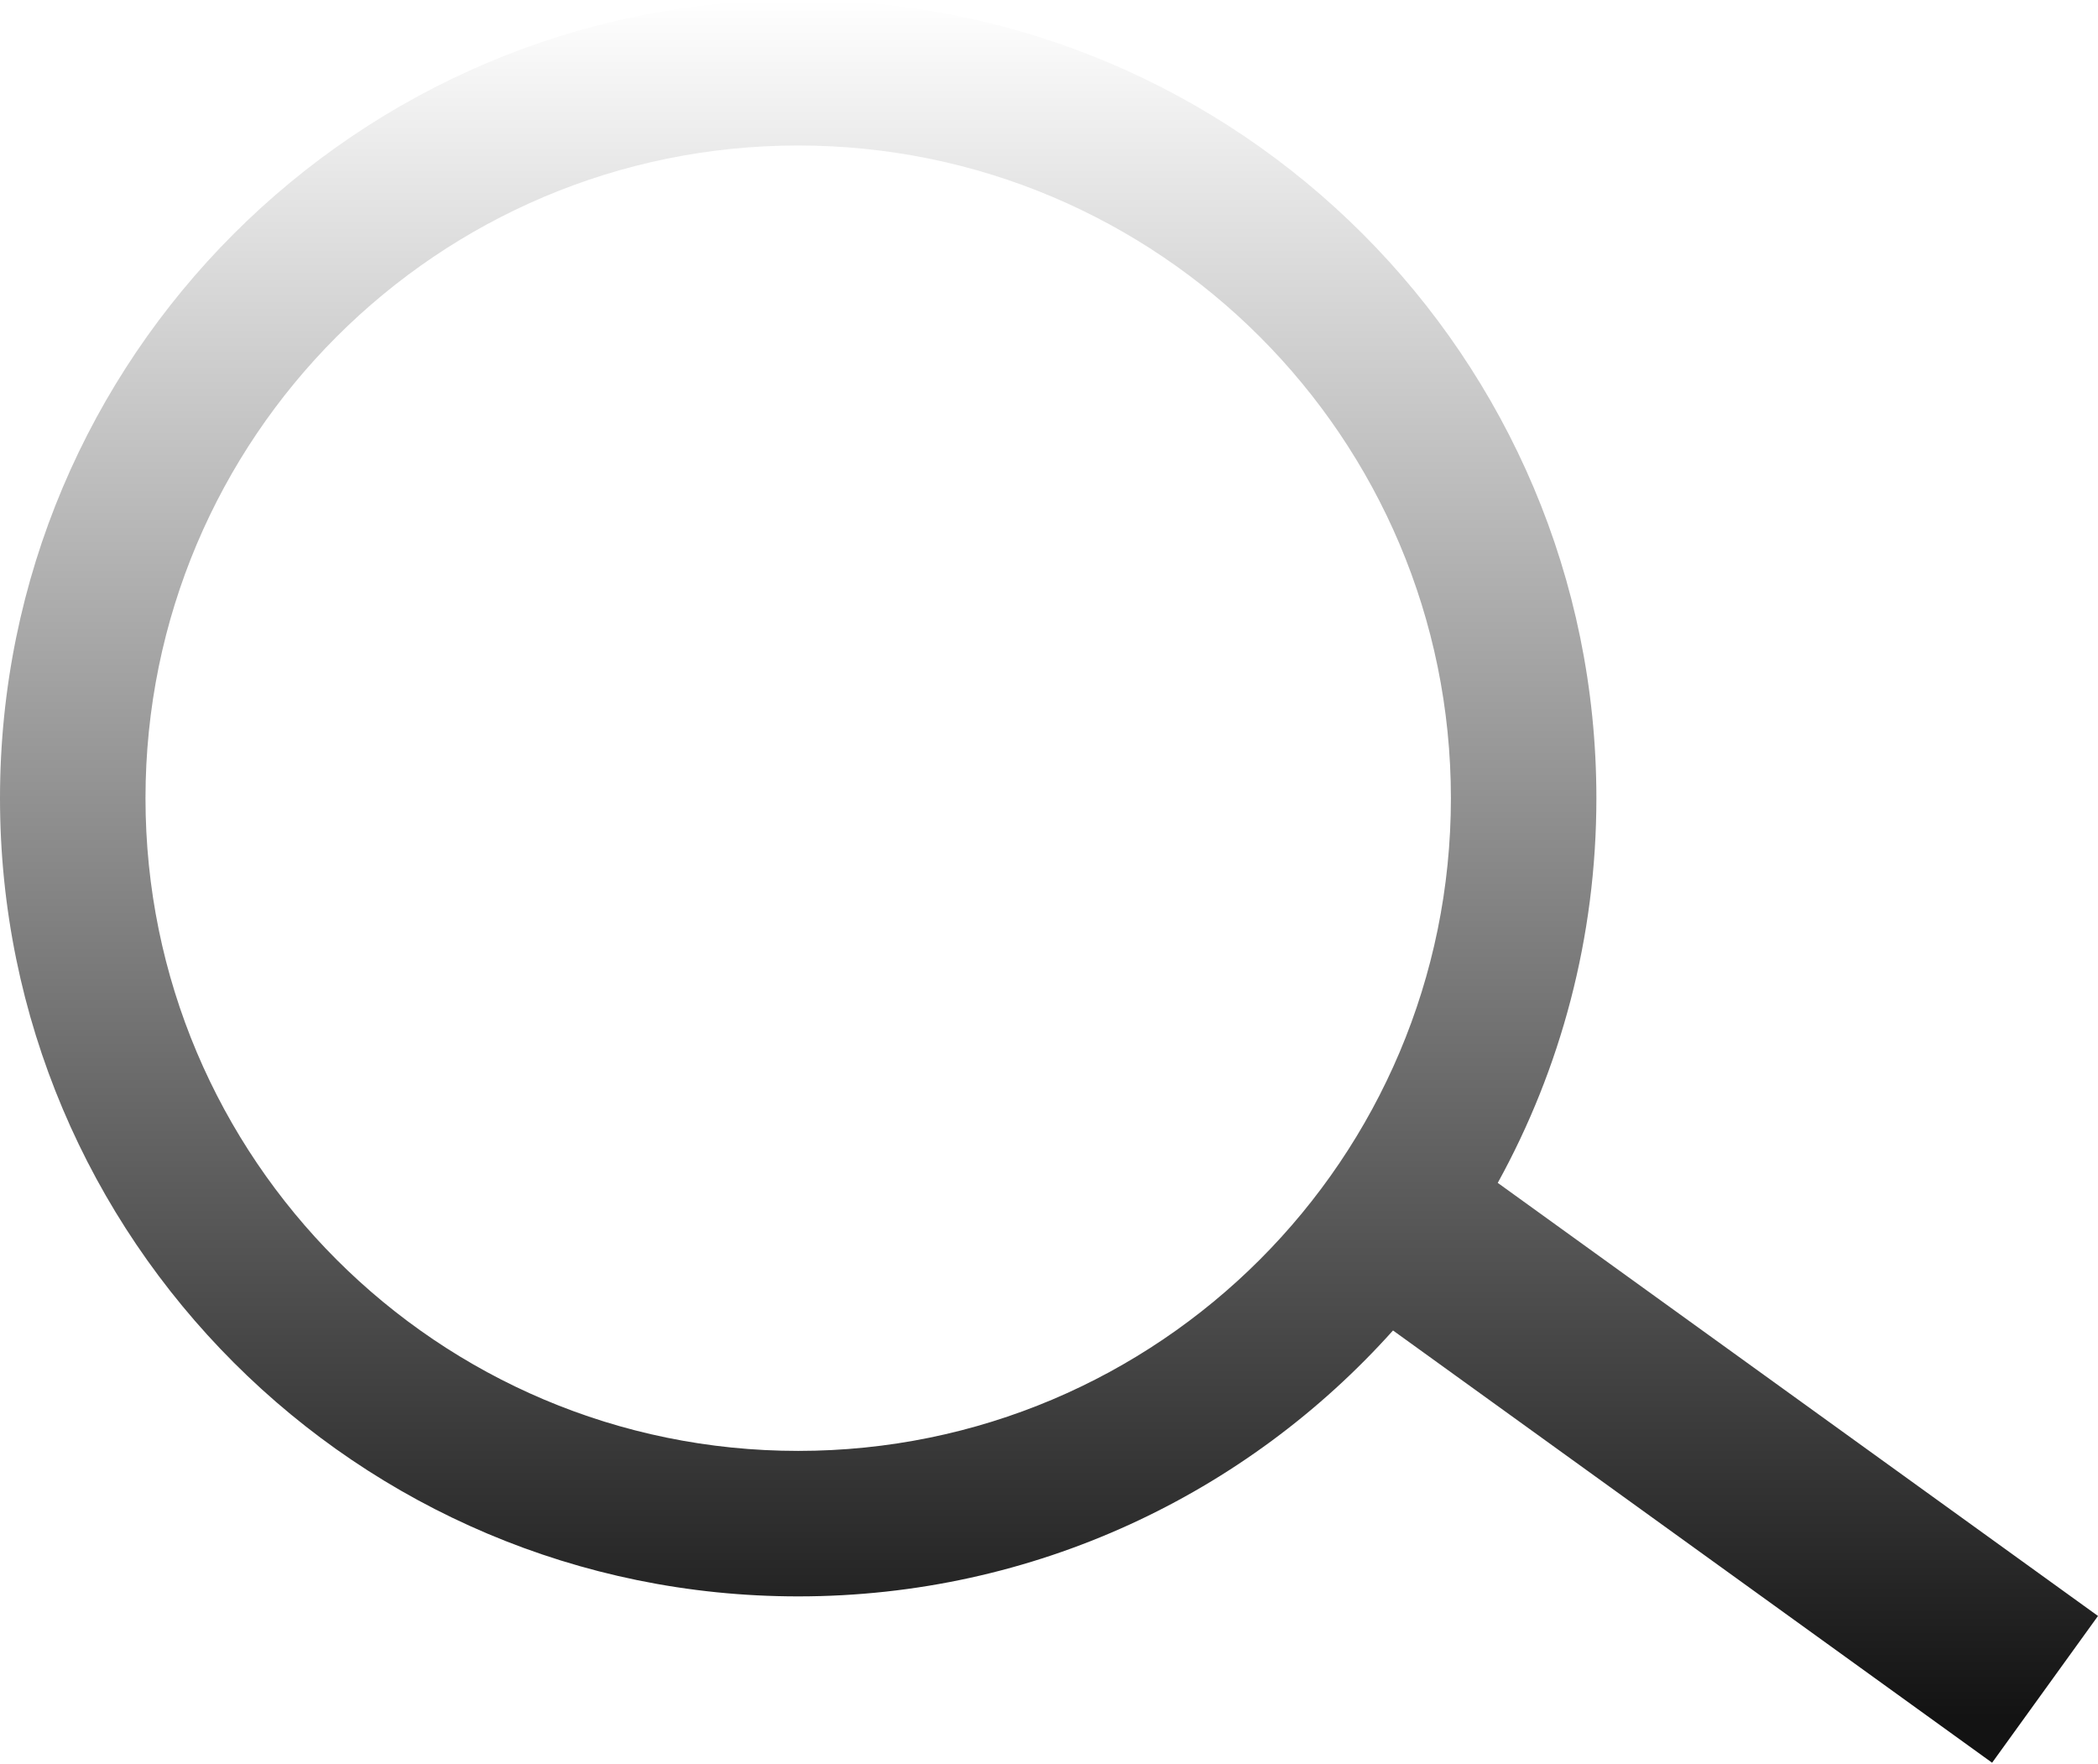
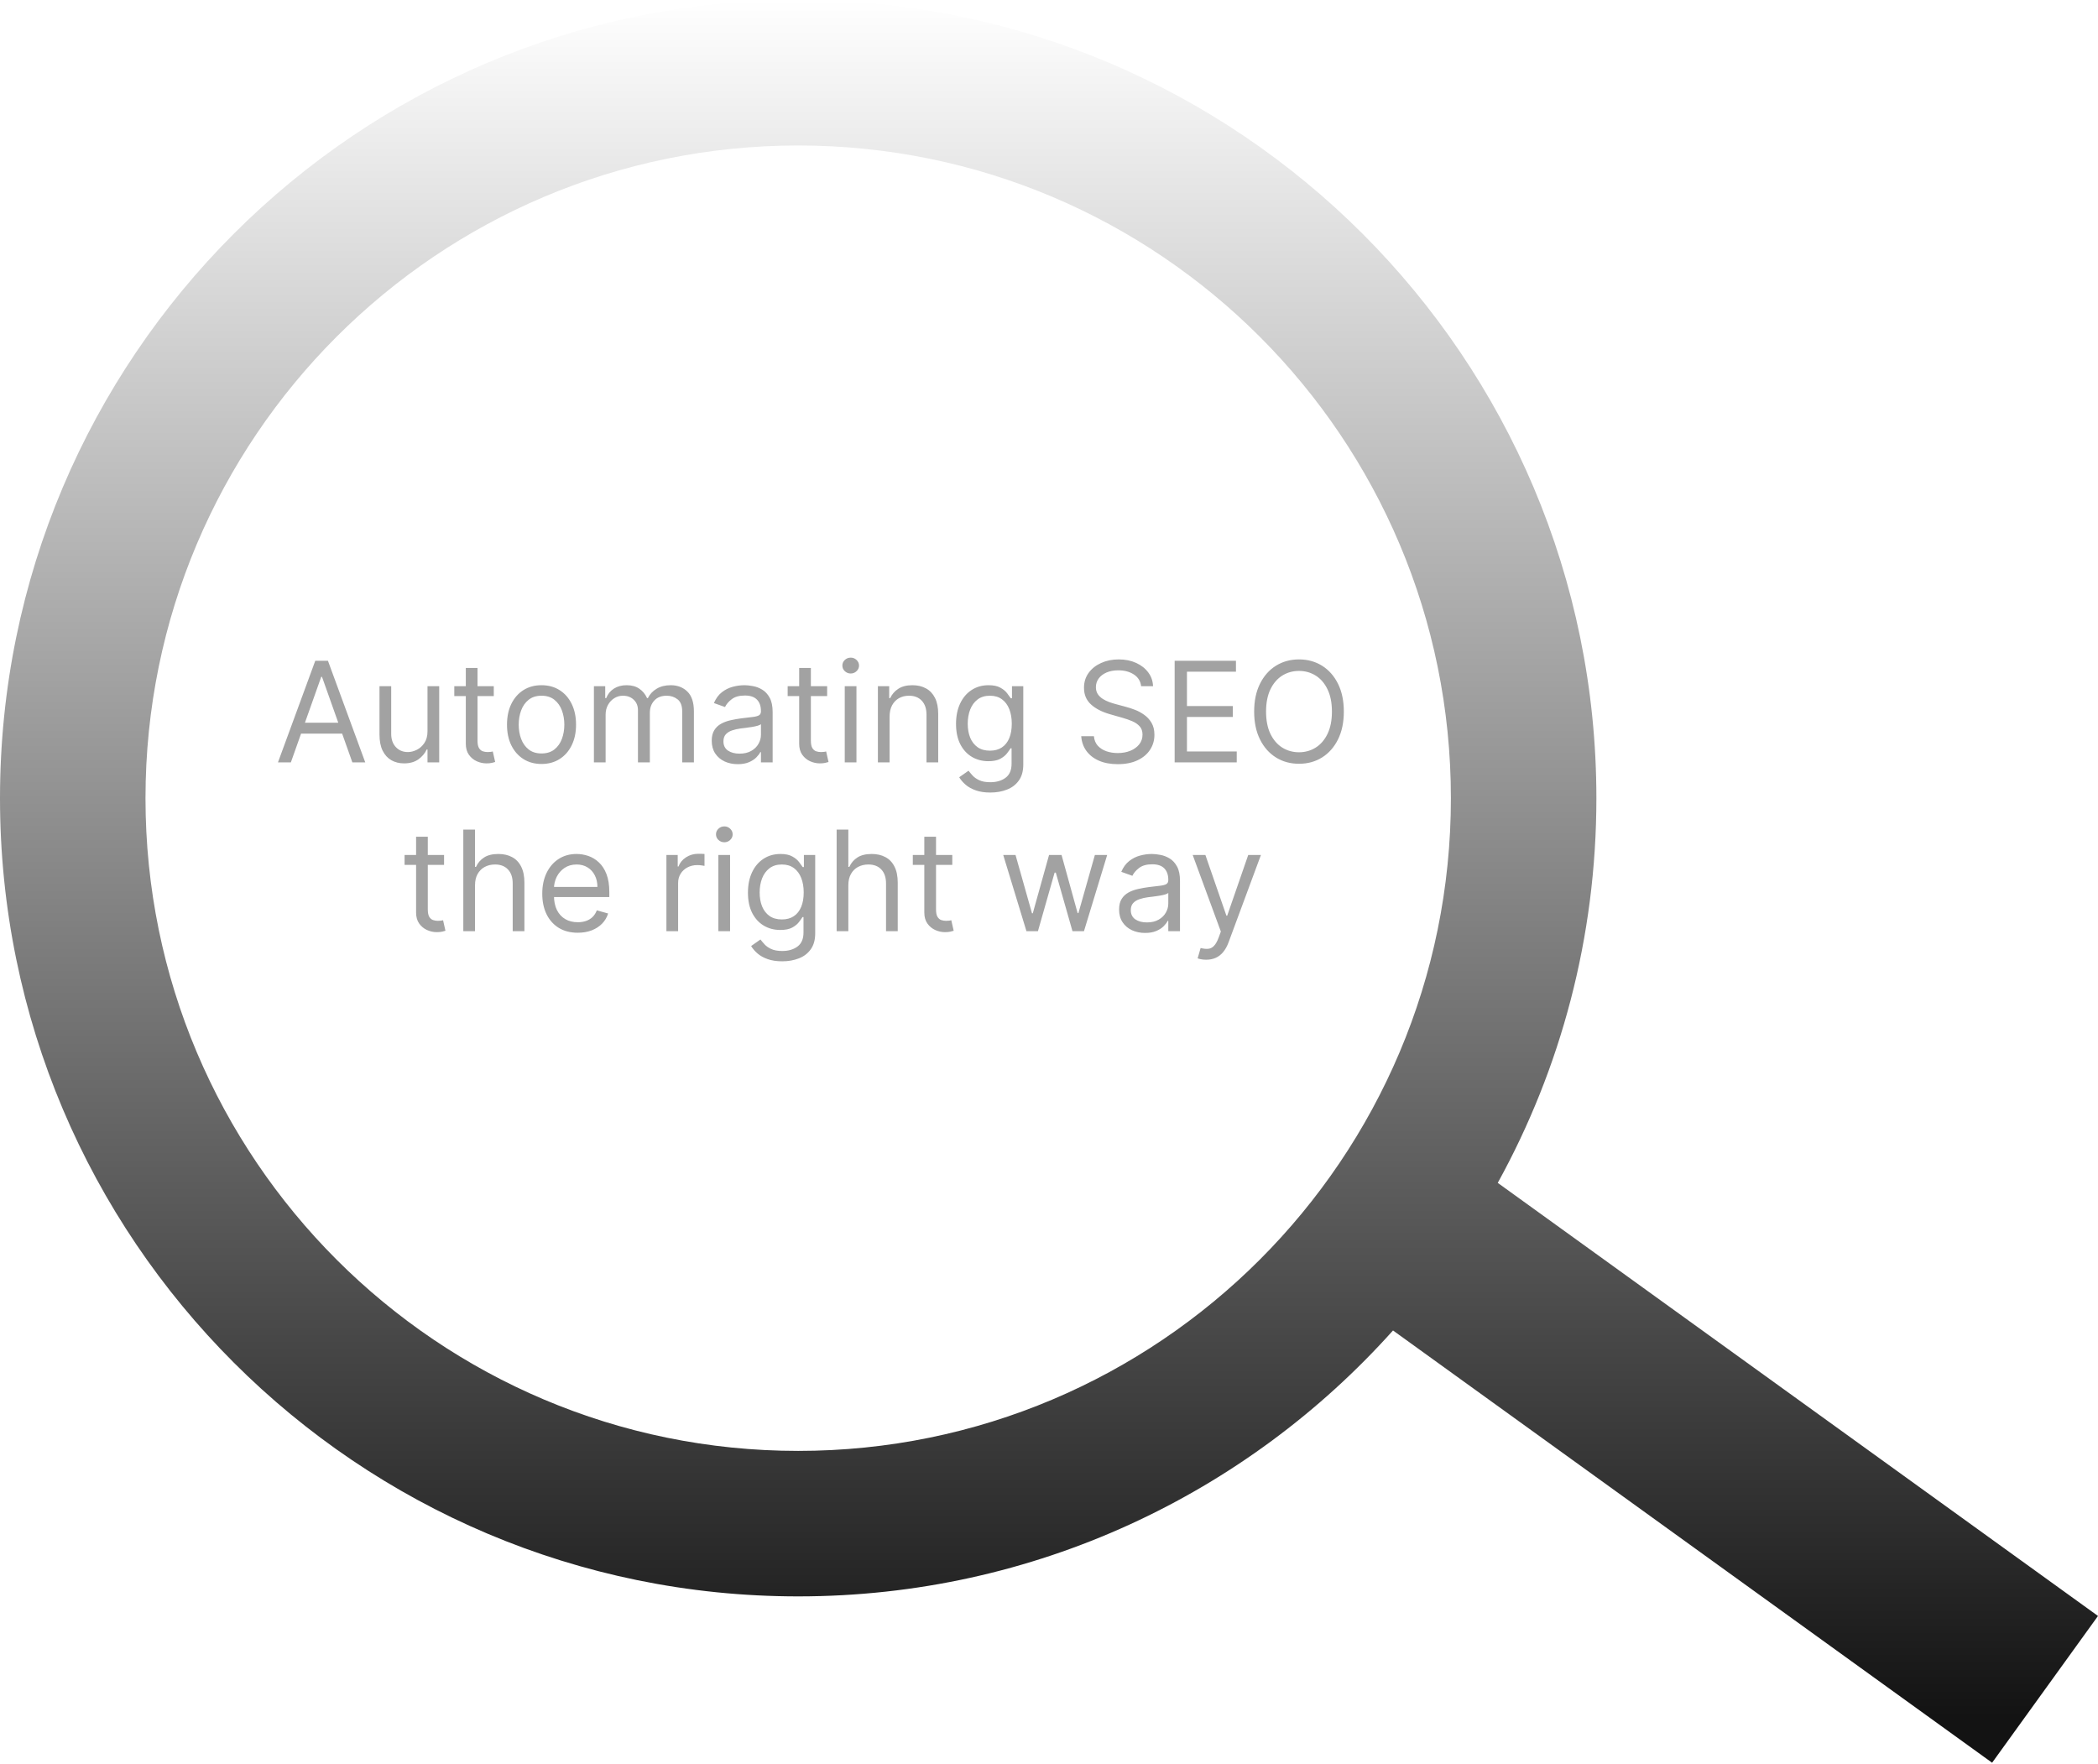
<svg xmlns="http://www.w3.org/2000/svg" width="721" height="606" viewBox="0 0 721 606" fill="none">
-   <path fill-rule="evenodd" clip-rule="evenodd" d="M498.616 274.308C498.616 398.19 398.19 498.616 274.308 498.616C150.426 498.616 50 398.19 50 274.308C50 150.426 150.426 50 274.308 50C398.19 50 498.616 150.426 498.616 274.308ZM478.724 457.23C428.498 513.32 355.525 548.616 274.308 548.616C122.812 548.616 0 425.804 0 274.308C0 122.812 122.812 0 274.308 0C425.804 0 548.616 122.812 548.616 274.308C548.616 322.239 536.323 367.298 514.718 406.506L721 555.343L684.609 605.78L478.724 457.23Z" fill="url(#paint0_linear_4_138)" />
+   <path fill-rule="evenodd" clip-rule="evenodd" d="M498.616 274.308C498.616 398.19 398.19 498.616 274.308 498.616C150.426 498.616 50 398.19 50 274.308C50 150.426 150.426 50 274.308 50C398.19 50 498.616 150.426 498.616 274.308ZM478.724 457.23C428.498 513.32 355.525 548.616 274.308 548.616C122.812 548.616 0 425.804 0 274.308C0 122.812 122.812 0 274.308 0C425.804 0 548.616 122.812 548.616 274.308C548.616 322.239 536.323 367.298 514.718 406.506L721 555.343L684.609 605.78L478.724 457.23Z" fill="url(#paint0_linear_0_1)" />
+   <path d="M99.956 262H95.524L108.342 227.091H112.706L125.524 262H121.092L110.661 232.614H110.388L99.956 262ZM101.592 248.364H119.456V252.114H101.592V248.364ZM146.916 251.295V235.818H150.939V262H146.916V257.568H146.643C146.03 258.898 145.075 260.028 143.78 260.96C142.484 261.881 140.848 262.341 138.871 262.341C137.234 262.341 135.78 261.983 134.507 261.267C133.234 260.54 132.234 259.449 131.507 257.994C130.78 256.528 130.416 254.682 130.416 252.455V235.818H134.439V252.182C134.439 254.091 134.973 255.614 136.041 256.75C137.121 257.886 138.496 258.455 140.166 258.455C141.166 258.455 142.183 258.199 143.217 257.688C144.263 257.176 145.138 256.392 145.842 255.335C146.558 254.278 146.916 252.932 146.916 251.295ZM169.693 235.818V239.227H156.125V235.818H169.693ZM160.08 229.545H164.102V254.5C164.102 255.636 164.267 256.489 164.597 257.057C164.938 257.614 165.369 257.989 165.892 258.182C166.426 258.364 166.989 258.455 167.58 258.455C168.023 258.455 168.386 258.432 168.67 258.386C168.955 258.33 169.182 258.284 169.352 258.25L170.17 261.864C169.898 261.966 169.517 262.068 169.028 262.17C168.54 262.284 167.92 262.341 167.17 262.341C166.034 262.341 164.92 262.097 163.83 261.608C162.75 261.119 161.852 260.375 161.136 259.375C160.432 258.375 160.08 257.114 160.08 255.591V229.545ZM186.099 262.545C183.736 262.545 181.662 261.983 179.878 260.858C178.105 259.733 176.719 258.159 175.719 256.136C174.73 254.114 174.236 251.75 174.236 249.045C174.236 246.318 174.73 243.937 175.719 241.903C176.719 239.869 178.105 238.29 179.878 237.165C181.662 236.04 183.736 235.477 186.099 235.477C188.463 235.477 190.531 236.04 192.304 237.165C194.088 238.29 195.474 239.869 196.463 241.903C197.463 243.937 197.963 246.318 197.963 249.045C197.963 251.75 197.463 254.114 196.463 256.136C195.474 258.159 194.088 259.733 192.304 260.858C190.531 261.983 188.463 262.545 186.099 262.545ZM186.099 258.932C187.895 258.932 189.372 258.472 190.531 257.551C191.69 256.631 192.548 255.42 193.105 253.92C193.662 252.42 193.94 250.795 193.94 249.045C193.94 247.295 193.662 245.665 193.105 244.153C192.548 242.642 191.69 241.42 190.531 240.489C189.372 239.557 187.895 239.091 186.099 239.091C184.304 239.091 182.827 239.557 181.668 240.489C180.509 241.42 179.651 242.642 179.094 244.153C178.537 245.665 178.259 247.295 178.259 249.045C178.259 250.795 178.537 252.42 179.094 253.92C179.651 255.42 180.509 256.631 181.668 257.551C182.827 258.472 184.304 258.932 186.099 258.932ZM204.104 262V235.818H207.99V239.909H208.331C208.876 238.511 209.757 237.426 210.973 236.653C212.189 235.869 213.649 235.477 215.354 235.477C217.081 235.477 218.518 235.869 219.666 236.653C220.825 237.426 221.729 238.511 222.376 239.909H222.649C223.32 238.557 224.325 237.483 225.666 236.688C227.007 235.881 228.615 235.477 230.49 235.477C232.831 235.477 234.746 236.21 236.234 237.676C237.723 239.131 238.467 241.398 238.467 244.477V262H234.445V244.477C234.445 242.545 233.916 241.165 232.859 240.335C231.803 239.506 230.558 239.091 229.126 239.091C227.286 239.091 225.859 239.648 224.848 240.761C223.837 241.864 223.331 243.261 223.331 244.955V262H219.24V244.068C219.24 242.58 218.757 241.381 217.791 240.472C216.825 239.551 215.581 239.091 214.058 239.091C213.013 239.091 212.036 239.369 211.126 239.926C210.229 240.483 209.501 241.256 208.945 242.244C208.399 243.222 208.126 244.352 208.126 245.636V262H204.104ZM253.527 262.614C251.868 262.614 250.362 262.301 249.01 261.676C247.658 261.04 246.584 260.125 245.788 258.932C244.993 257.727 244.595 256.273 244.595 254.568C244.595 253.068 244.891 251.852 245.482 250.92C246.072 249.977 246.862 249.239 247.851 248.705C248.839 248.17 249.93 247.773 251.124 247.511C252.328 247.239 253.538 247.023 254.754 246.864C256.345 246.659 257.635 246.506 258.624 246.403C259.624 246.29 260.351 246.102 260.805 245.841C261.271 245.58 261.504 245.125 261.504 244.477V244.341C261.504 242.659 261.044 241.352 260.124 240.42C259.214 239.489 257.834 239.023 255.982 239.023C254.061 239.023 252.555 239.443 251.464 240.284C250.374 241.125 249.607 242.023 249.163 242.977L245.345 241.614C246.027 240.023 246.936 238.784 248.072 237.898C249.22 237 250.47 236.375 251.822 236.023C253.186 235.659 254.527 235.477 255.845 235.477C256.686 235.477 257.652 235.58 258.743 235.784C259.845 235.977 260.908 236.381 261.93 236.994C262.964 237.608 263.822 238.534 264.504 239.773C265.186 241.011 265.527 242.67 265.527 244.75V262H261.504V258.455H261.3C261.027 259.023 260.572 259.631 259.936 260.278C259.3 260.926 258.453 261.477 257.396 261.932C256.339 262.386 255.05 262.614 253.527 262.614ZM254.141 259C255.732 259 257.072 258.688 258.163 258.062C259.266 257.438 260.095 256.631 260.652 255.642C261.22 254.653 261.504 253.614 261.504 252.523V248.841C261.334 249.045 260.959 249.233 260.379 249.403C259.811 249.562 259.152 249.705 258.402 249.83C257.663 249.943 256.942 250.045 256.237 250.136C255.544 250.216 254.982 250.284 254.55 250.341C253.504 250.477 252.527 250.699 251.618 251.006C250.72 251.301 249.993 251.75 249.436 252.352C248.891 252.943 248.618 253.75 248.618 254.773C248.618 256.17 249.135 257.227 250.169 257.943C251.214 258.648 252.538 259 254.141 259ZM284.256 235.818V239.227H270.688V235.818H284.256ZM274.642 229.545H278.665V254.5C278.665 255.636 278.83 256.489 279.159 257.057C279.5 257.614 279.932 257.989 280.455 258.182C280.989 258.364 281.551 258.455 282.142 258.455C282.585 258.455 282.949 258.432 283.233 258.386C283.517 258.33 283.744 258.284 283.915 258.25L284.733 261.864C284.46 261.966 284.08 262.068 283.591 262.17C283.102 262.284 282.483 262.341 281.733 262.341C280.597 262.341 279.483 262.097 278.392 261.608C277.313 261.119 276.415 260.375 275.699 259.375C274.994 258.375 274.642 257.114 274.642 255.591V229.545ZM290.307 262V235.818H294.33V262H290.307ZM292.352 231.455C291.568 231.455 290.892 231.188 290.324 230.653C289.767 230.119 289.489 229.477 289.489 228.727C289.489 227.977 289.767 227.335 290.324 226.801C290.892 226.267 291.568 226 292.352 226C293.136 226 293.807 226.267 294.364 226.801C294.932 227.335 295.216 227.977 295.216 228.727C295.216 229.477 294.932 230.119 294.364 230.653C293.807 231.188 293.136 231.455 292.352 231.455ZM305.72 246.25V262H301.697V235.818H305.584V239.909H305.925C306.538 238.58 307.47 237.511 308.72 236.705C309.97 235.886 311.584 235.477 313.561 235.477C315.334 235.477 316.885 235.841 318.214 236.568C319.544 237.284 320.578 238.375 321.317 239.841C322.055 241.295 322.425 243.136 322.425 245.364V262H318.402V245.636C318.402 243.58 317.868 241.977 316.8 240.83C315.732 239.67 314.266 239.091 312.402 239.091C311.118 239.091 309.97 239.369 308.959 239.926C307.959 240.483 307.169 241.295 306.589 242.364C306.01 243.432 305.72 244.727 305.72 246.25ZM340.344 272.364C338.401 272.364 336.73 272.114 335.332 271.614C333.935 271.125 332.77 270.477 331.838 269.67C330.918 268.875 330.185 268.023 329.639 267.114L332.844 264.864C333.207 265.341 333.668 265.886 334.224 266.5C334.781 267.125 335.543 267.665 336.509 268.119C337.486 268.585 338.764 268.818 340.344 268.818C342.457 268.818 344.202 268.307 345.577 267.284C346.952 266.261 347.639 264.659 347.639 262.477V257.159H347.298C347.003 257.636 346.582 258.227 346.037 258.932C345.503 259.625 344.73 260.244 343.719 260.79C342.719 261.324 341.366 261.591 339.662 261.591C337.548 261.591 335.651 261.091 333.969 260.091C332.298 259.091 330.974 257.636 329.997 255.727C329.031 253.818 328.548 251.5 328.548 248.773C328.548 246.091 329.02 243.756 329.963 241.767C330.906 239.767 332.219 238.222 333.901 237.131C335.582 236.028 337.526 235.477 339.73 235.477C341.435 235.477 342.787 235.761 343.787 236.33C344.798 236.886 345.571 237.523 346.105 238.239C346.651 238.943 347.071 239.523 347.366 239.977H347.776V235.818H351.662V262.75C351.662 265 351.151 266.83 350.128 268.239C349.116 269.659 347.753 270.699 346.037 271.358C344.332 272.028 342.435 272.364 340.344 272.364ZM340.207 257.977C341.821 257.977 343.185 257.608 344.298 256.869C345.412 256.131 346.259 255.068 346.838 253.682C347.418 252.295 347.707 250.636 347.707 248.705C347.707 246.818 347.423 245.153 346.855 243.71C346.287 242.267 345.446 241.136 344.332 240.318C343.219 239.5 341.844 239.091 340.207 239.091C338.503 239.091 337.082 239.523 335.946 240.386C334.821 241.25 333.974 242.409 333.406 243.864C332.849 245.318 332.571 246.932 332.571 248.705C332.571 250.523 332.855 252.131 333.423 253.528C334.003 254.915 334.855 256.006 335.98 256.801C337.116 257.585 338.526 257.977 340.207 257.977ZM392.162 235.818C391.957 234.091 391.128 232.75 389.673 231.795C388.219 230.841 386.435 230.364 384.321 230.364C382.776 230.364 381.423 230.614 380.264 231.114C379.116 231.614 378.219 232.301 377.571 233.176C376.935 234.051 376.616 235.045 376.616 236.159C376.616 237.091 376.838 237.892 377.281 238.562C377.736 239.222 378.315 239.773 379.02 240.216C379.724 240.648 380.463 241.006 381.236 241.29C382.009 241.562 382.719 241.784 383.366 241.955L386.912 242.909C387.821 243.148 388.832 243.477 389.946 243.898C391.071 244.318 392.145 244.892 393.168 245.619C394.202 246.335 395.054 247.256 395.724 248.381C396.395 249.506 396.73 250.886 396.73 252.523C396.73 254.409 396.236 256.114 395.247 257.636C394.27 259.159 392.838 260.369 390.952 261.267C389.077 262.165 386.798 262.614 384.116 262.614C381.616 262.614 379.452 262.21 377.622 261.403C375.804 260.597 374.372 259.472 373.327 258.028C372.293 256.585 371.707 254.909 371.571 253H375.935C376.048 254.318 376.491 255.409 377.264 256.273C378.048 257.125 379.037 257.761 380.23 258.182C381.435 258.591 382.73 258.795 384.116 258.795C385.73 258.795 387.179 258.534 388.463 258.011C389.747 257.477 390.764 256.739 391.514 255.795C392.264 254.841 392.639 253.727 392.639 252.455C392.639 251.295 392.315 250.352 391.668 249.625C391.02 248.898 390.168 248.307 389.111 247.852C388.054 247.398 386.912 247 385.685 246.659L381.389 245.432C378.662 244.648 376.503 243.528 374.912 242.074C373.321 240.619 372.526 238.716 372.526 236.364C372.526 234.409 373.054 232.705 374.111 231.25C375.179 229.784 376.611 228.648 378.406 227.841C380.213 227.023 382.23 226.614 384.457 226.614C386.707 226.614 388.707 227.017 390.457 227.824C392.207 228.619 393.594 229.71 394.616 231.097C395.651 232.483 396.196 234.057 396.253 235.818H392.162ZM403.68 262V227.091H424.749V230.841H407.908V242.636H423.658V246.386H407.908V258.25H425.021V262H403.68ZM461.822 244.545C461.822 248.227 461.158 251.409 459.828 254.091C458.499 256.773 456.675 258.841 454.357 260.295C452.038 261.75 449.391 262.477 446.413 262.477C443.436 262.477 440.788 261.75 438.47 260.295C436.152 258.841 434.328 256.773 432.999 254.091C431.669 251.409 431.004 248.227 431.004 244.545C431.004 240.864 431.669 237.682 432.999 235C434.328 232.318 436.152 230.25 438.47 228.795C440.788 227.341 443.436 226.614 446.413 226.614C449.391 226.614 452.038 227.341 454.357 228.795C456.675 230.25 458.499 232.318 459.828 235C461.158 237.682 461.822 240.864 461.822 244.545ZM457.732 244.545C457.732 241.523 457.226 238.972 456.214 236.892C455.214 234.812 453.857 233.239 452.141 232.17C450.436 231.102 448.527 230.568 446.413 230.568C444.3 230.568 442.385 231.102 440.669 232.17C438.964 233.239 437.607 234.812 436.595 236.892C435.595 238.972 435.095 241.523 435.095 244.545C435.095 247.568 435.595 250.119 436.595 252.199C437.607 254.278 438.964 255.852 440.669 256.92C442.385 257.989 444.3 258.523 446.413 258.523C448.527 258.523 450.436 257.989 452.141 256.92C453.857 255.852 455.214 254.278 456.214 252.199C457.226 250.119 457.732 247.568 457.732 244.545ZM152.607 293.818V297.227H139.039V293.818H152.607ZM142.994 287.545H147.016V312.5C147.016 313.636 147.181 314.489 147.511 315.057C147.852 315.614 148.283 315.989 148.806 316.182C149.34 316.364 149.903 316.455 150.494 316.455C150.937 316.455 151.3 316.432 151.585 316.386C151.869 316.33 152.096 316.284 152.266 316.25L153.085 319.864C152.812 319.966 152.431 320.068 151.942 320.17C151.454 320.284 150.835 320.341 150.085 320.341C148.948 320.341 147.835 320.097 146.744 319.608C145.664 319.119 144.766 318.375 144.05 317.375C143.346 316.375 142.994 315.114 142.994 313.591V287.545ZM163.244 304.25V320H159.221V285.091H163.244V297.909H163.585C164.198 296.557 165.119 295.483 166.346 294.688C167.585 293.881 169.232 293.477 171.289 293.477C173.073 293.477 174.636 293.835 175.977 294.551C177.317 295.256 178.357 296.341 179.096 297.807C179.846 299.261 180.221 301.114 180.221 303.364V320H176.198V303.636C176.198 301.557 175.658 299.949 174.579 298.812C173.511 297.665 172.028 297.091 170.13 297.091C168.812 297.091 167.63 297.369 166.585 297.926C165.55 298.483 164.732 299.295 164.13 300.364C163.539 301.432 163.244 302.727 163.244 304.25ZM198.558 320.545C196.035 320.545 193.859 319.989 192.029 318.875C190.211 317.75 188.808 316.182 187.819 314.17C186.842 312.148 186.353 309.795 186.353 307.114C186.353 304.432 186.842 302.068 187.819 300.023C188.808 297.966 190.183 296.364 191.944 295.216C193.717 294.057 195.785 293.477 198.148 293.477C199.512 293.477 200.859 293.705 202.188 294.159C203.518 294.614 204.728 295.352 205.819 296.375C206.91 297.386 207.779 298.727 208.427 300.398C209.075 302.068 209.398 304.125 209.398 306.568V308.273H189.217V304.795H205.308C205.308 303.318 205.012 302 204.421 300.841C203.842 299.682 203.012 298.767 201.933 298.097C200.864 297.426 199.603 297.091 198.148 297.091C196.546 297.091 195.16 297.489 193.989 298.284C192.83 299.068 191.938 300.091 191.313 301.352C190.688 302.614 190.376 303.966 190.376 305.409V307.727C190.376 309.705 190.717 311.381 191.398 312.756C192.092 314.119 193.052 315.159 194.279 315.875C195.506 316.58 196.933 316.932 198.558 316.932C199.614 316.932 200.569 316.784 201.421 316.489C202.285 316.182 203.029 315.727 203.654 315.125C204.279 314.511 204.762 313.75 205.103 312.841L208.989 313.932C208.58 315.25 207.893 316.409 206.927 317.409C205.961 318.398 204.768 319.17 203.347 319.727C201.927 320.273 200.33 320.545 198.558 320.545ZM229.018 320V293.818H232.904V297.773H233.177C233.654 296.477 234.518 295.426 235.768 294.619C237.018 293.812 238.427 293.409 239.995 293.409C240.29 293.409 240.66 293.415 241.103 293.426C241.546 293.437 241.881 293.455 242.109 293.477V297.568C241.972 297.534 241.66 297.483 241.171 297.415C240.694 297.335 240.188 297.295 239.654 297.295C238.381 297.295 237.245 297.562 236.245 298.097C235.256 298.619 234.472 299.347 233.893 300.278C233.325 301.199 233.04 302.25 233.04 303.432V320H229.018ZM246.877 320V293.818H250.9V320H246.877ZM248.923 289.455C248.138 289.455 247.462 289.188 246.894 288.653C246.337 288.119 246.059 287.477 246.059 286.727C246.059 285.977 246.337 285.335 246.894 284.801C247.462 284.267 248.138 284 248.923 284C249.707 284 250.377 284.267 250.934 284.801C251.502 285.335 251.786 285.977 251.786 286.727C251.786 287.477 251.502 288.119 250.934 288.653C250.377 289.188 249.707 289.455 248.923 289.455ZM268.836 330.364C266.893 330.364 265.222 330.114 263.825 329.614C262.427 329.125 261.262 328.477 260.33 327.67C259.41 326.875 258.677 326.023 258.131 325.114L261.336 322.864C261.7 323.341 262.16 323.886 262.717 324.5C263.273 325.125 264.035 325.665 265.001 326.119C265.978 326.585 267.256 326.818 268.836 326.818C270.95 326.818 272.694 326.307 274.069 325.284C275.444 324.261 276.131 322.659 276.131 320.477V315.159H275.79C275.495 315.636 275.075 316.227 274.529 316.932C273.995 317.625 273.222 318.244 272.211 318.79C271.211 319.324 269.859 319.591 268.154 319.591C266.04 319.591 264.143 319.091 262.461 318.091C260.79 317.091 259.467 315.636 258.489 313.727C257.523 311.818 257.04 309.5 257.04 306.773C257.04 304.091 257.512 301.756 258.455 299.767C259.398 297.767 260.711 296.222 262.393 295.131C264.075 294.028 266.018 293.477 268.222 293.477C269.927 293.477 271.279 293.761 272.279 294.33C273.29 294.886 274.063 295.523 274.597 296.239C275.143 296.943 275.563 297.523 275.859 297.977H276.268V293.818H280.154V320.75C280.154 323 279.643 324.83 278.62 326.239C277.609 327.659 276.245 328.699 274.529 329.358C272.825 330.028 270.927 330.364 268.836 330.364ZM268.7 315.977C270.313 315.977 271.677 315.608 272.79 314.869C273.904 314.131 274.751 313.068 275.33 311.682C275.91 310.295 276.2 308.636 276.2 306.705C276.2 304.818 275.915 303.153 275.347 301.71C274.779 300.267 273.938 299.136 272.825 298.318C271.711 297.5 270.336 297.091 268.7 297.091C266.995 297.091 265.575 297.523 264.438 298.386C263.313 299.25 262.467 300.409 261.898 301.864C261.342 303.318 261.063 304.932 261.063 306.705C261.063 308.523 261.347 310.131 261.915 311.528C262.495 312.915 263.347 314.006 264.472 314.801C265.609 315.585 267.018 315.977 268.7 315.977ZM291.54 304.25V320H287.518V285.091H291.54V297.909H291.881C292.495 296.557 293.415 295.483 294.643 294.688C295.881 293.881 297.529 293.477 299.586 293.477C301.37 293.477 302.933 293.835 304.273 294.551C305.614 295.256 306.654 296.341 307.393 297.807C308.143 299.261 308.518 301.114 308.518 303.364V320H304.495V303.636C304.495 301.557 303.955 299.949 302.876 298.812C301.808 297.665 300.325 297.091 298.427 297.091C297.109 297.091 295.927 297.369 294.881 297.926C293.847 298.483 293.029 299.295 292.427 300.364C291.836 301.432 291.54 302.727 291.54 304.25ZM327.263 293.818V297.227H313.695V293.818H327.263ZM317.65 287.545H321.673V312.5C321.673 313.636 321.837 314.489 322.167 315.057C322.508 315.614 322.94 315.989 323.462 316.182C323.996 316.364 324.559 316.455 325.15 316.455C325.593 316.455 325.957 316.432 326.241 316.386C326.525 316.33 326.752 316.284 326.923 316.25L327.741 319.864C327.468 319.966 327.087 320.068 326.599 320.17C326.11 320.284 325.491 320.341 324.741 320.341C323.604 320.341 322.491 320.097 321.4 319.608C320.32 319.119 319.423 318.375 318.707 317.375C318.002 316.375 317.65 315.114 317.65 313.591V287.545ZM352.746 320L344.769 293.818H348.996L354.656 313.864H354.928L360.519 293.818H364.815L370.337 313.795H370.61L376.269 293.818H380.496L372.519 320H368.565L362.837 299.886H362.428L356.701 320H352.746ZM393.519 320.614C391.86 320.614 390.354 320.301 389.002 319.676C387.65 319.04 386.576 318.125 385.781 316.932C384.985 315.727 384.587 314.273 384.587 312.568C384.587 311.068 384.883 309.852 385.474 308.92C386.065 307.977 386.854 307.239 387.843 306.705C388.832 306.17 389.923 305.773 391.116 305.511C392.32 305.239 393.531 305.023 394.746 304.864C396.337 304.659 397.627 304.506 398.616 304.403C399.616 304.29 400.343 304.102 400.798 303.841C401.263 303.58 401.496 303.125 401.496 302.477V302.341C401.496 300.659 401.036 299.352 400.116 298.42C399.207 297.489 397.826 297.023 395.974 297.023C394.053 297.023 392.548 297.443 391.457 298.284C390.366 299.125 389.599 300.023 389.156 300.977L385.337 299.614C386.019 298.023 386.928 296.784 388.065 295.898C389.212 295 390.462 294.375 391.815 294.023C393.178 293.659 394.519 293.477 395.837 293.477C396.678 293.477 397.644 293.58 398.735 293.784C399.837 293.977 400.9 294.381 401.923 294.994C402.957 295.608 403.815 296.534 404.496 297.773C405.178 299.011 405.519 300.67 405.519 302.75V320H401.496V316.455H401.292C401.019 317.023 400.565 317.631 399.928 318.278C399.292 318.926 398.445 319.477 397.388 319.932C396.332 320.386 395.042 320.614 393.519 320.614ZM394.133 317C395.724 317 397.065 316.688 398.156 316.062C399.258 315.438 400.087 314.631 400.644 313.642C401.212 312.653 401.496 311.614 401.496 310.523V306.841C401.326 307.045 400.951 307.233 400.371 307.403C399.803 307.562 399.144 307.705 398.394 307.83C397.656 307.943 396.934 308.045 396.229 308.136C395.536 308.216 394.974 308.284 394.542 308.341C393.496 308.477 392.519 308.699 391.61 309.006C390.712 309.301 389.985 309.75 389.428 310.352C388.883 310.943 388.61 311.75 388.61 312.773C388.61 314.17 389.127 315.227 390.161 315.943C391.207 316.648 392.531 317 394.133 317ZM414.515 329.818C413.833 329.818 413.225 329.761 412.691 329.648C412.157 329.545 411.788 329.443 411.583 329.341L412.606 325.795C413.583 326.045 414.447 326.136 415.197 326.068C415.947 326 416.612 325.665 417.191 325.062C417.782 324.472 418.322 323.511 418.81 322.182L419.56 320.136L409.879 293.818H414.242L421.469 314.682H421.742L428.969 293.818H433.333L422.219 323.818C421.719 325.17 421.1 326.29 420.362 327.176C419.623 328.074 418.765 328.739 417.788 329.17C416.822 329.602 415.731 329.818 414.515 329.818Z" fill="#A2A2A2" />
  <defs>
-     <linearGradient id="paint0_linear_4_138" x1="360.5" y1="0" x2="360.5" y2="605.78" gradientUnits="userSpaceOnUse">
+     <linearGradient id="paint0_linear_0_1" x1="360.5" y1="0" x2="360.5" y2="605.78" gradientUnits="userSpaceOnUse">
      <stop stop-color="white" />
      <stop offset="0.974" stop-color="#131313" />
    </linearGradient>
  </defs>
</svg>
